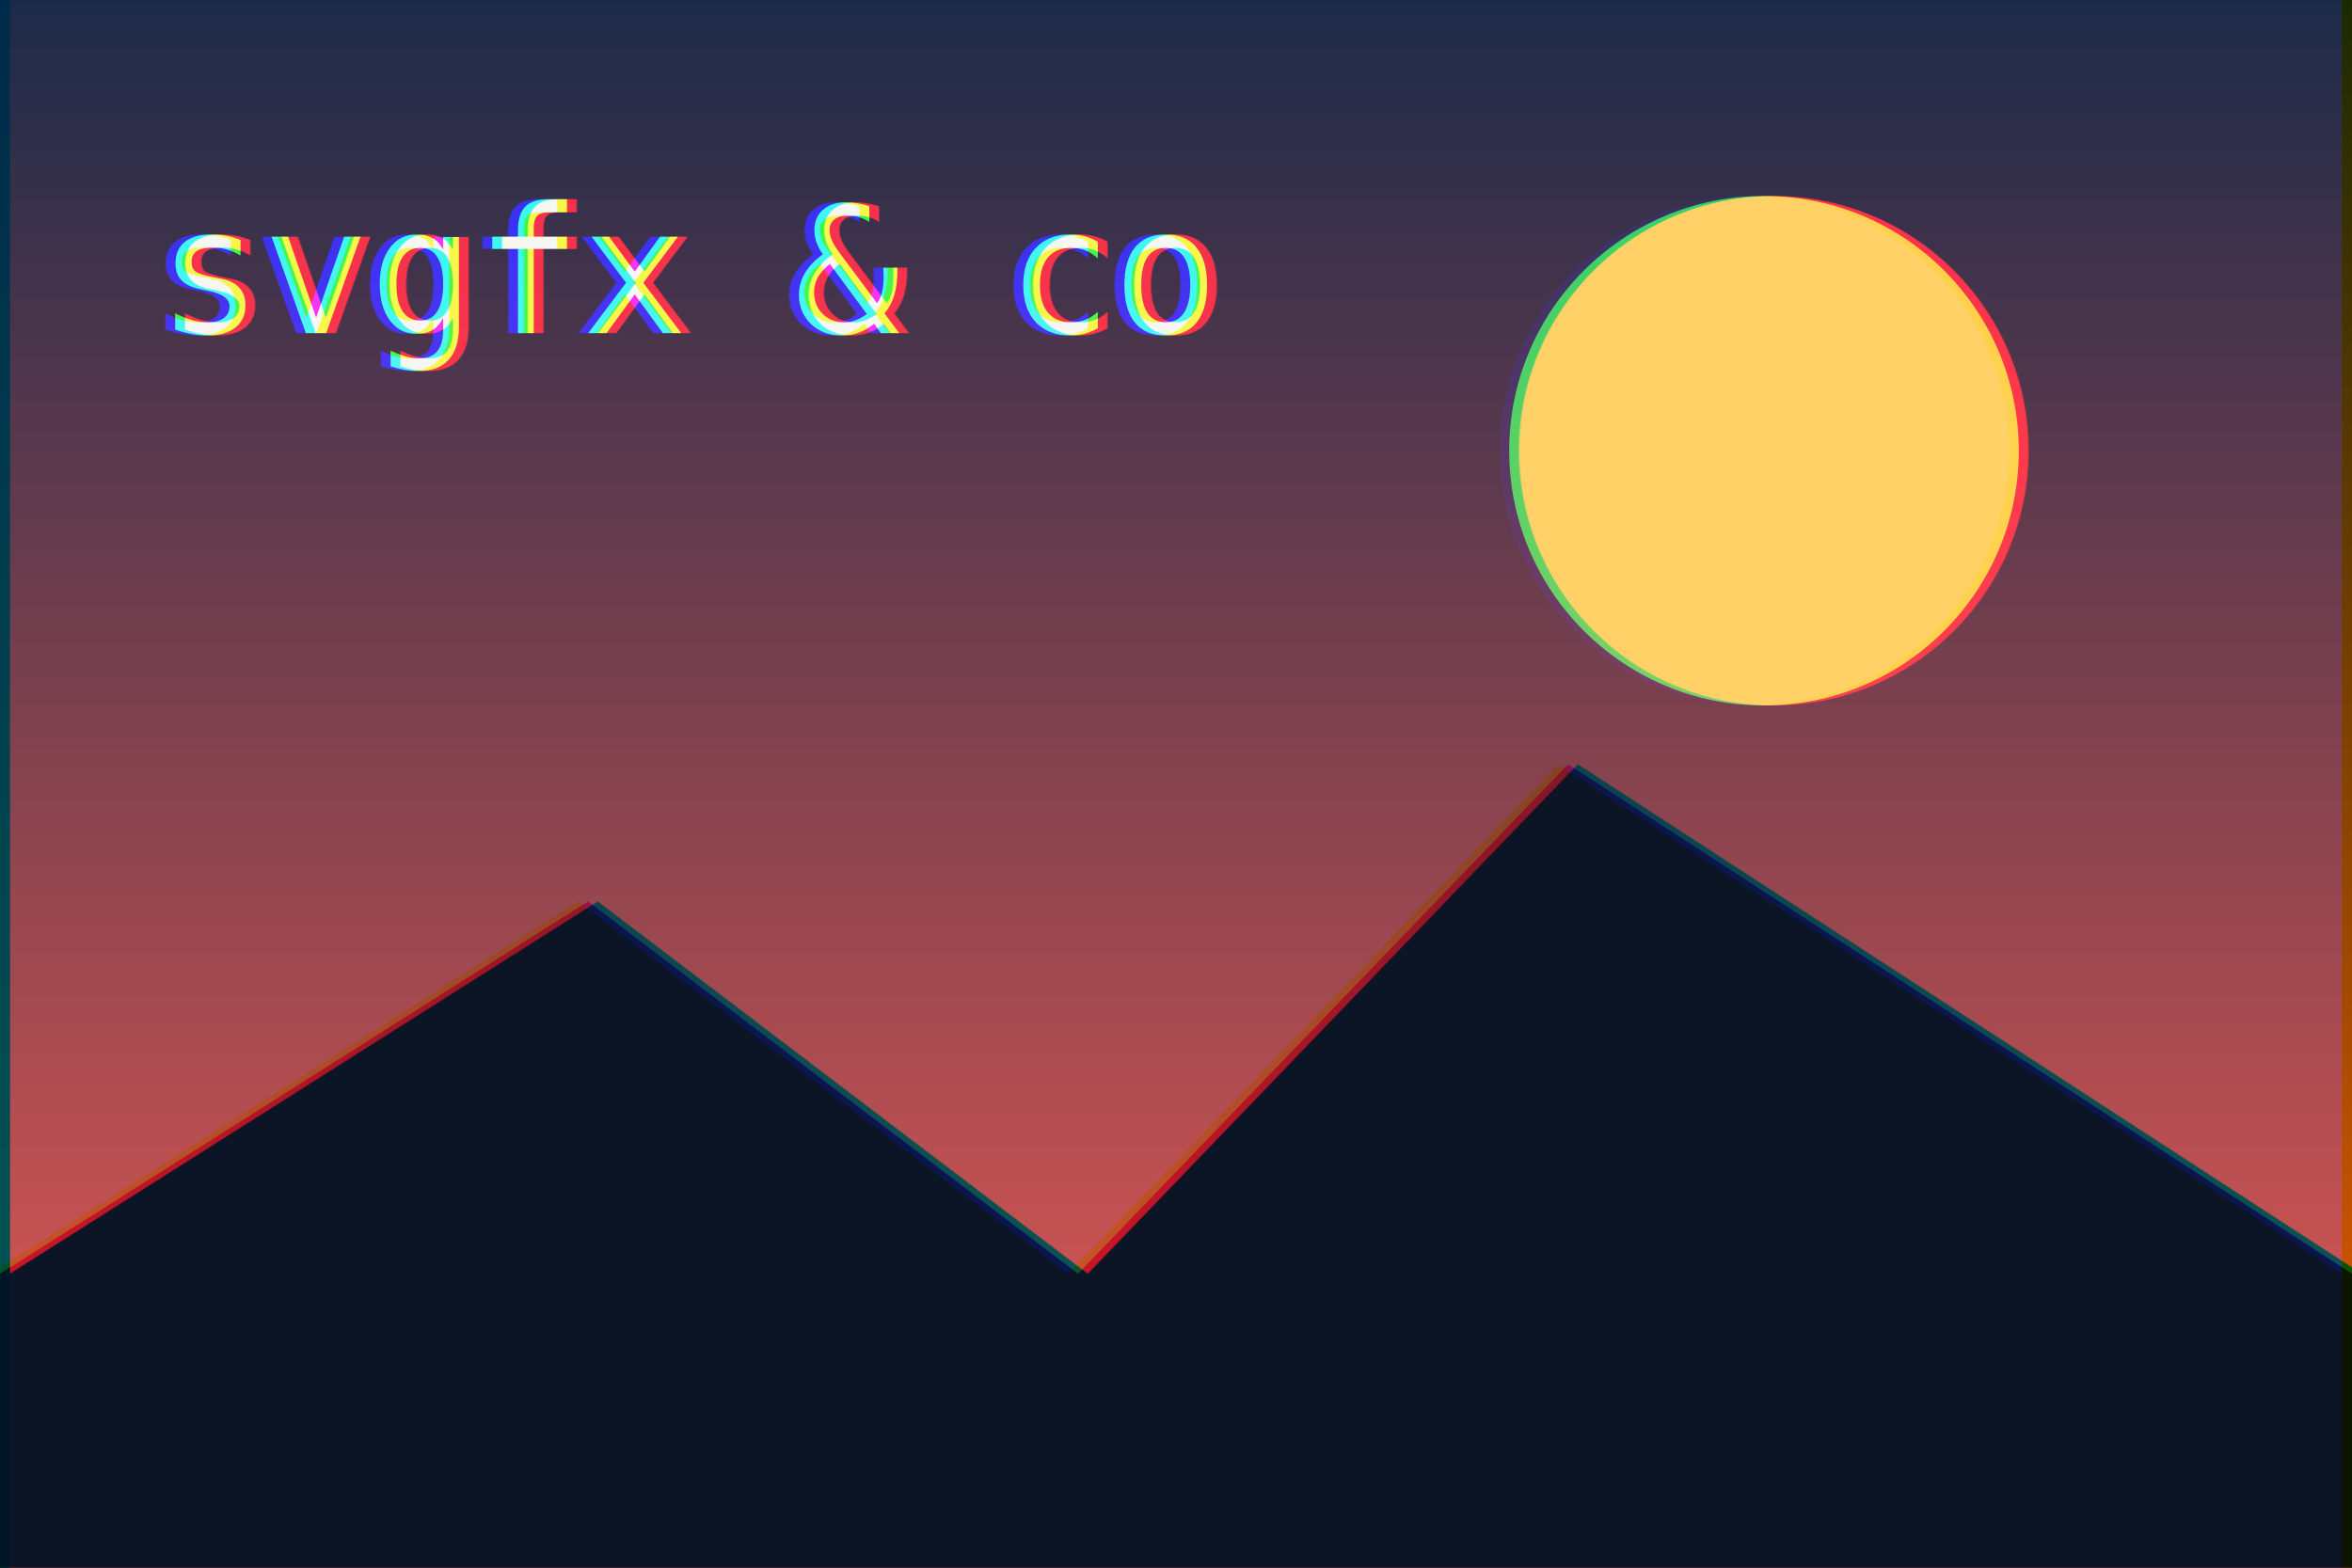
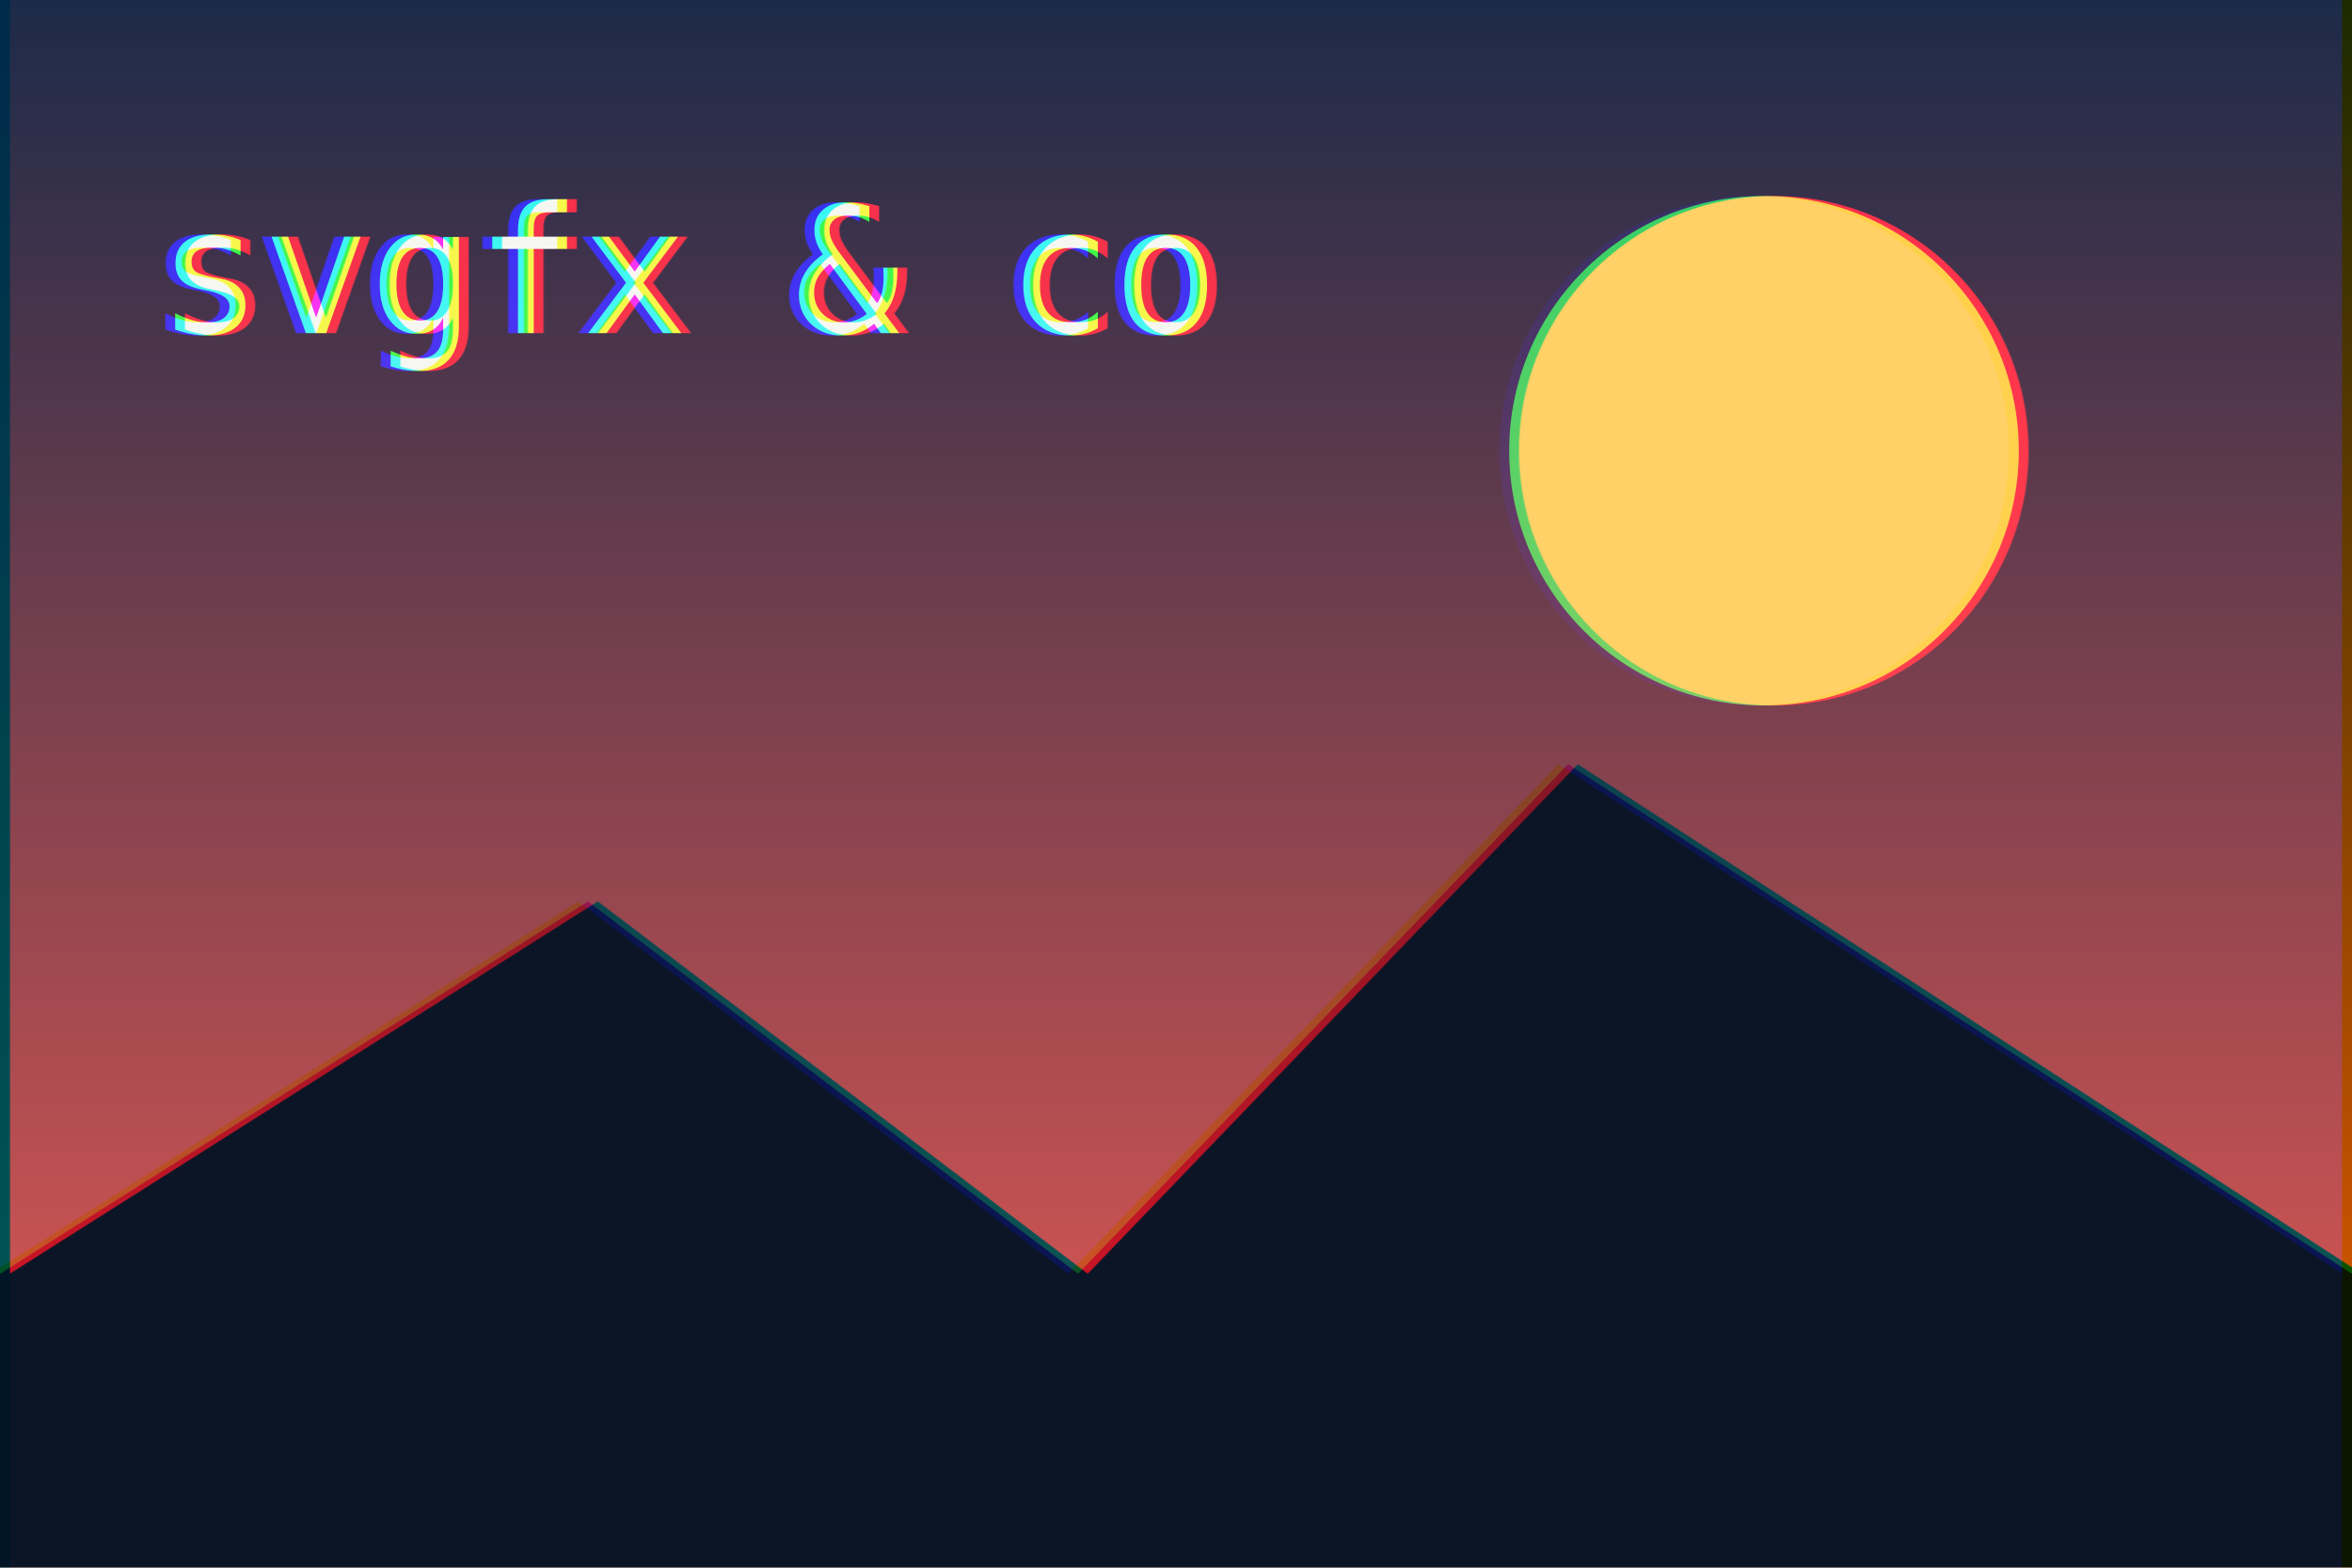
<svg xmlns="http://www.w3.org/2000/svg" viewBox="0 0 240 160" width="240" height="160">
  <defs>
    <linearGradient id="sky" x1="0" y1="0" x2="0" y2="1">
      <stop offset="0" stop-color="#1b2a49" />
      <stop offset="1" stop-color="#f25c54" />
    </linearGradient>
  </defs>
  <defs>
    <filter id="svgfx-1c14v7-filter-0" color-interpolation-filters="sRGB" x="-20%" y="-20%" width="140%" height="140%">
      <feOffset in="SourceGraphic" dx="1" dy="0" result="svgfx-1c14v7-chroma-shift-red-0" />
      <feColorMatrix type="matrix" values="1 0 0 0 0  0 0 0 0 0  0 0 0 0 0  0 0 0 1 0" in="svgfx-1c14v7-chroma-shift-red-0" result="svgfx-1c14v7-chroma-red-0" />
      <feOffset in="SourceGraphic" dx="-1" dy="0" result="svgfx-1c14v7-chroma-shift-blue-0" />
      <feColorMatrix type="matrix" values="0 0 0 0 0  0 0 0 0 0  0 0 1 0 0  0 0 0 1 0" in="svgfx-1c14v7-chroma-shift-blue-0" result="svgfx-1c14v7-chroma-blue-0" />
      <feColorMatrix type="matrix" values="0 0 0 0 0  0 1 0 0 0  0 0 0 0 0  0 0 0 1 0" in="SourceGraphic" result="svgfx-1c14v7-chroma-green-0" />
      <feBlend in="svgfx-1c14v7-chroma-red-0" in2="svgfx-1c14v7-chroma-green-0" mode="screen" result="svgfx-1c14v7-chroma-combined-0" />
      <feBlend in="svgfx-1c14v7-chroma-combined-0" in2="svgfx-1c14v7-chroma-blue-0" mode="screen" result="svgfx-out-0" />
    </filter>
+     <clipPath id="svgfx-1c14v7-clip" clipPathUnits="userSpaceOnUse">
+       <rect width="240" height="160" />
+     </clipPath>
  </defs>
-   <g filter="url(#svgfx-1c14v7-filter-0)">
+   <g filter="url(#svgfx-1c14v7-filter-0)" clip-path="url(#svgfx-1c14v7-clip)">
    <rect width="240" height="160" fill="url(#sky)" />
    <circle cx="180" cy="46" r="26" fill="#ffd166" />
    <path d="M0 130 L60 92 L110 130 L160 78 L240 130 L240 160 L0 160 Z" fill="#0b1526" />
    <text x="16" y="34" font-family="monospace" font-size="18" fill="#f7f7f2">svgfx &amp; co</text>
  </g>
</svg>
